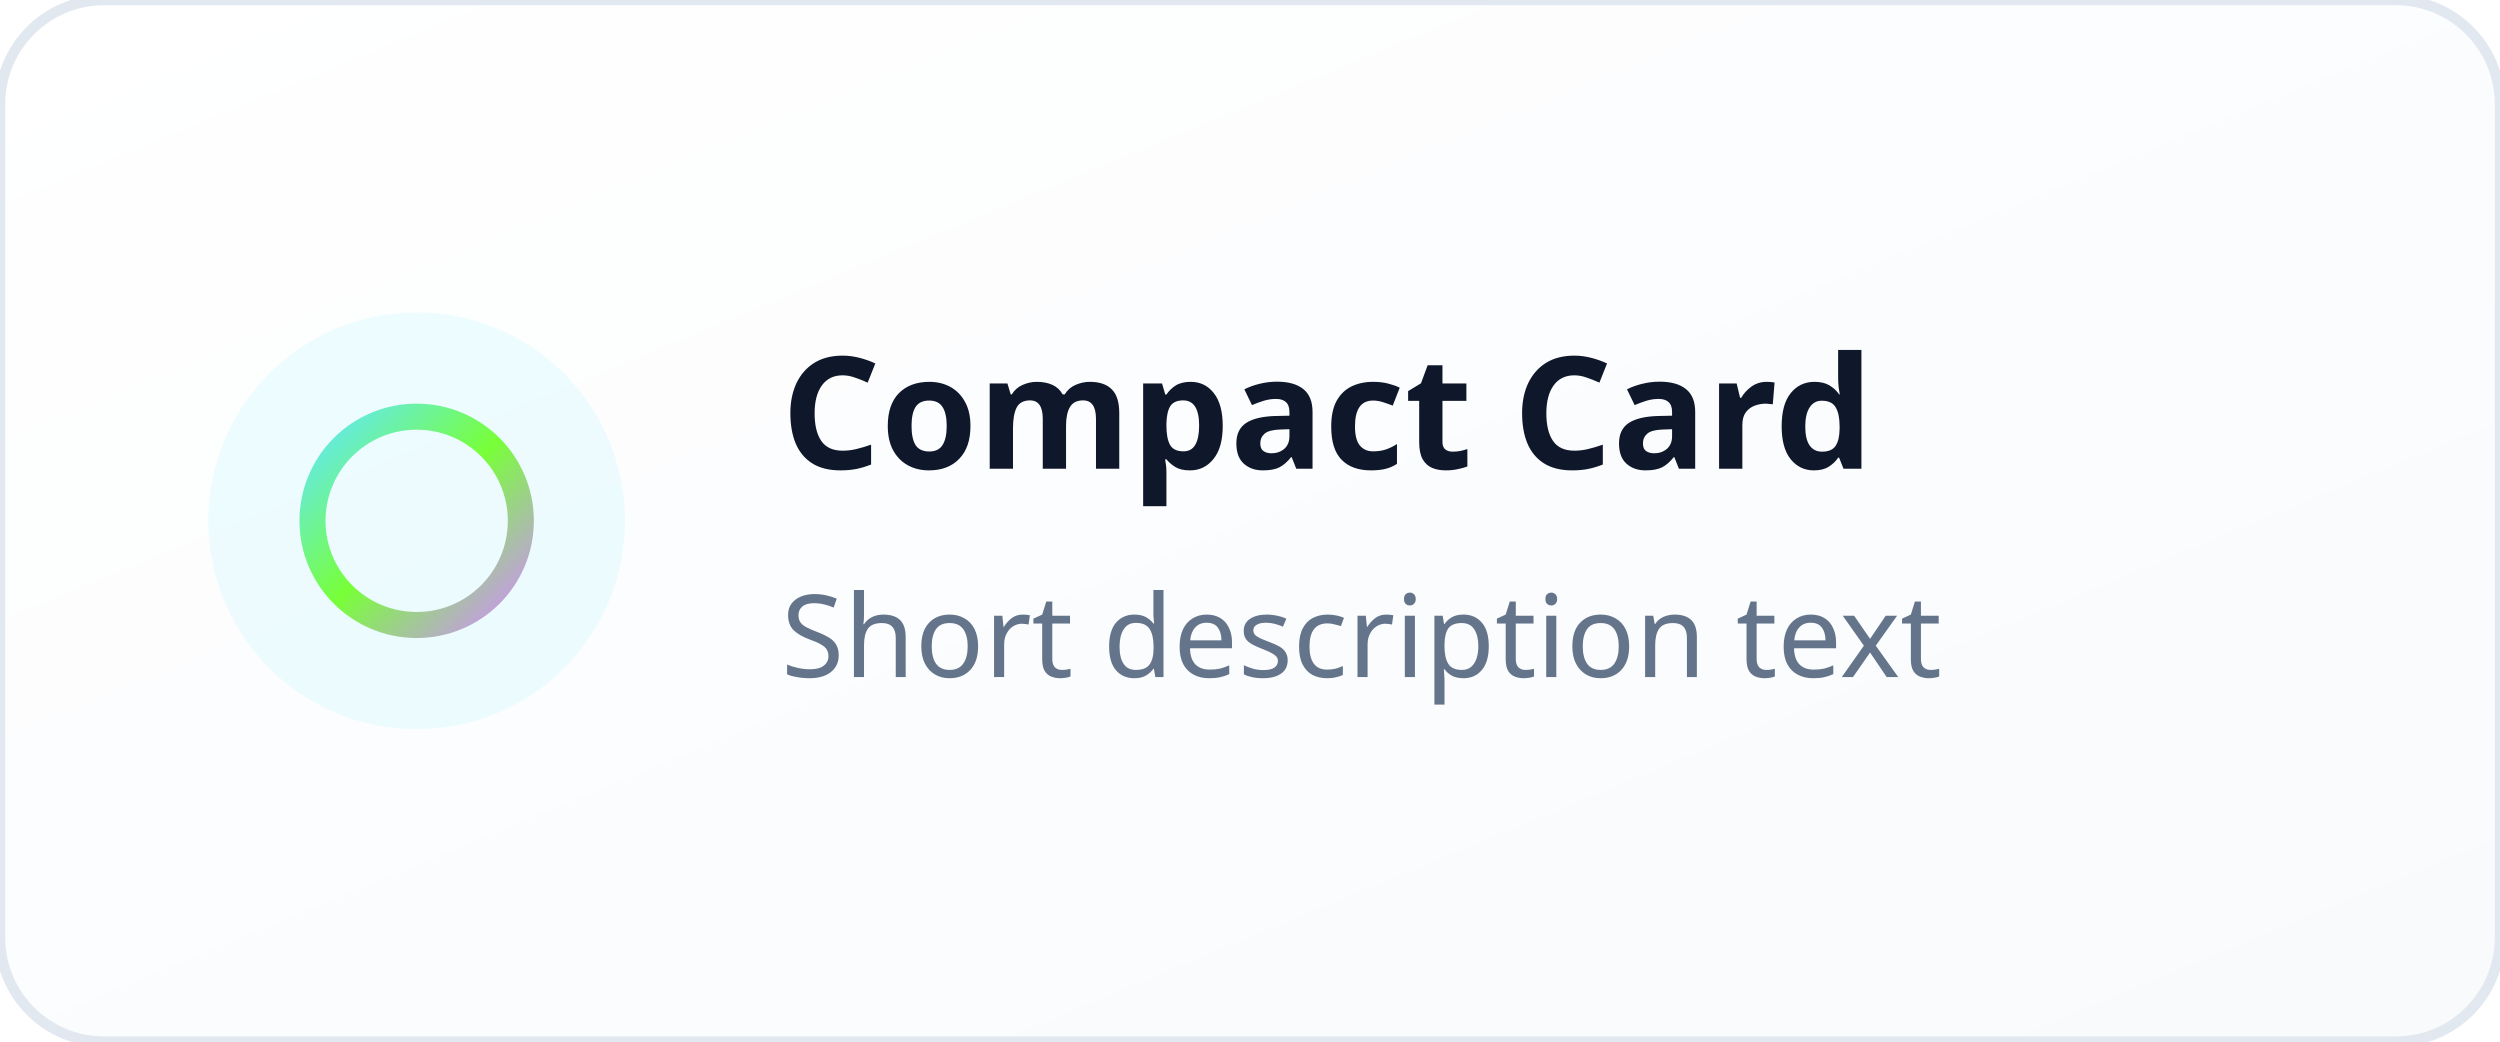
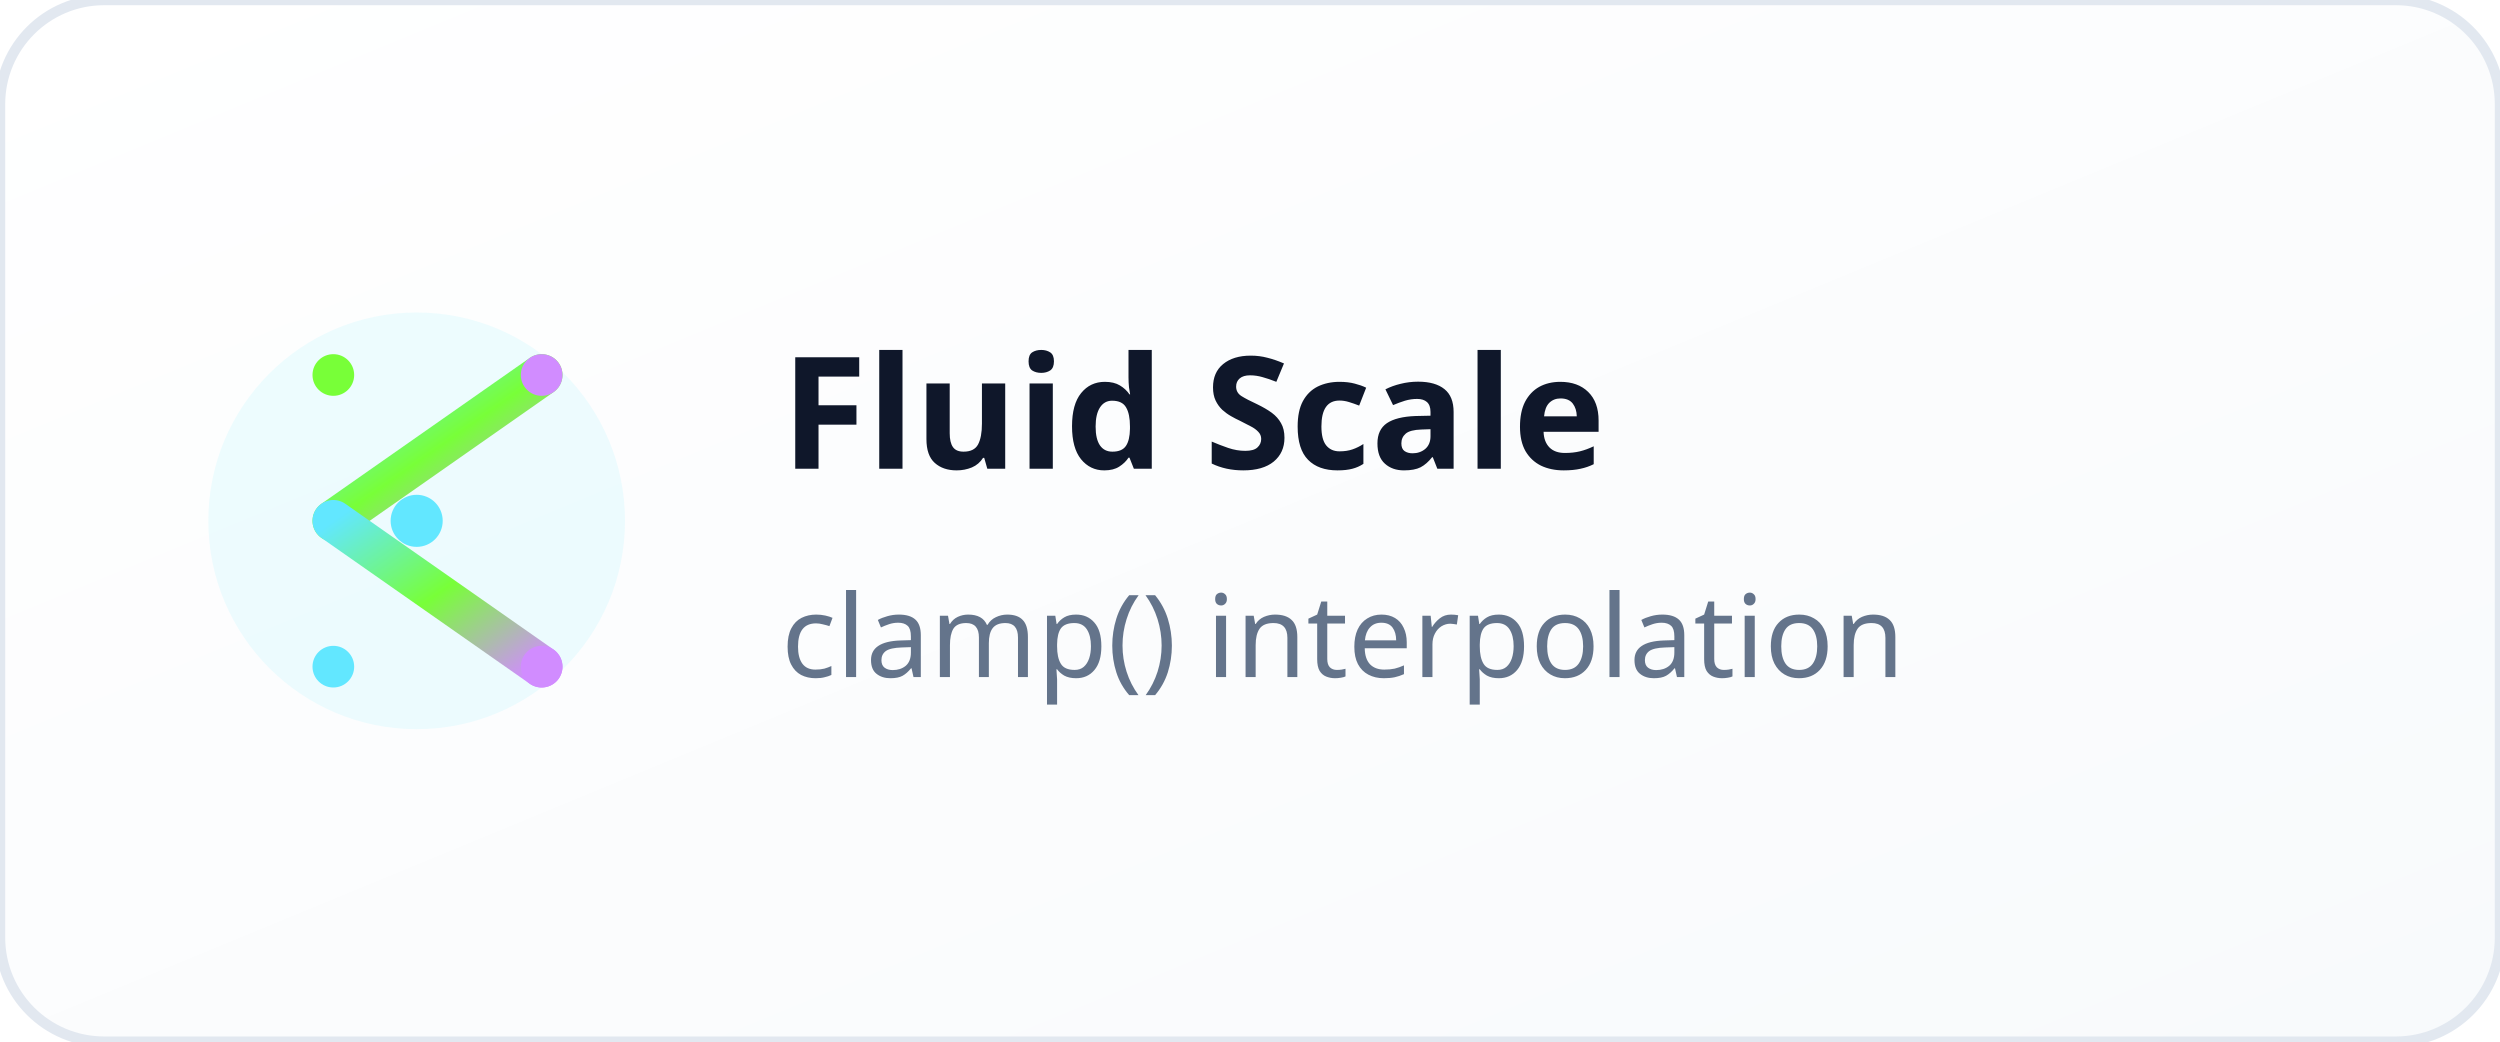
<svg xmlns="http://www.w3.org/2000/svg" viewBox="0 0 240 100" role="img" aria-labelledby="title desc">
  <defs>
    <linearGradient id="card-gradient" x1="0%" y1="0%" x2="100%" y2="100%">
      <stop offset="0%" stop-color="#ffffff" />
      <stop offset="100%" stop-color="#f8fafc" />
    </linearGradient>
    <linearGradient id="accent-gradient" x1="0%" y1="0%" x2="100%" y2="100%">
      <stop offset="0%" stop-color="#62e7ff" />
      <stop offset="50%" stop-color="#78ff38" />
      <stop offset="100%" stop-color="#d18cff" />
    </linearGradient>
  </defs>
  <rect width="240" height="100" rx="10" fill="url(#card-gradient)" stroke="#e2e8f0" stroke-width="1" />
  <circle cx="40" cy="50" r="20" fill="rgba(98,231,255,0.1)" />
-   <circle cx="40" cy="50" r="10" fill="none" stroke="url(#accent-gradient)" stroke-width="2.5" />
-   <text x="75" y="45" font-family="system-ui, sans-serif" font-size="15" font-weight="600" fill="#0f172a">Compact Card</text>
-   <text x="75" y="65" font-family="system-ui, sans-serif" font-size="11" fill="#64748b">Short description text</text>
+   <path d="M32 36 V64" fill="none" stroke="url(#accent-gradient)" stroke-width="4" stroke-linecap="round" />
+   <path d="M32 50 L52 36" fill="none" stroke="url(#accent-gradient)" stroke-width="4" stroke-linecap="round" />
+   <path d="M32 50 L52 64" fill="none" stroke="url(#accent-gradient)" stroke-width="4" stroke-linecap="round" />
+   <circle cx="32" cy="36" r="2" fill="#78ff38" />
+   <circle cx="32" cy="64" r="2" fill="#62e7ff" />
+   <circle cx="52" cy="36" r="2" fill="#d18cff" />
+   <circle cx="52" cy="64" r="2" fill="#d18cff" />
+   <circle cx="40" cy="50" r="2.5" fill="#62e7ff" />
+   <text x="75" y="45" font-family="system-ui, sans-serif" font-size="15" font-weight="600" fill="#0f172a">Fluid Scale</text>
+   <text x="75" y="65" font-family="system-ui, sans-serif" font-size="11" fill="#64748b">clamp() interpolation</text>
</svg>
